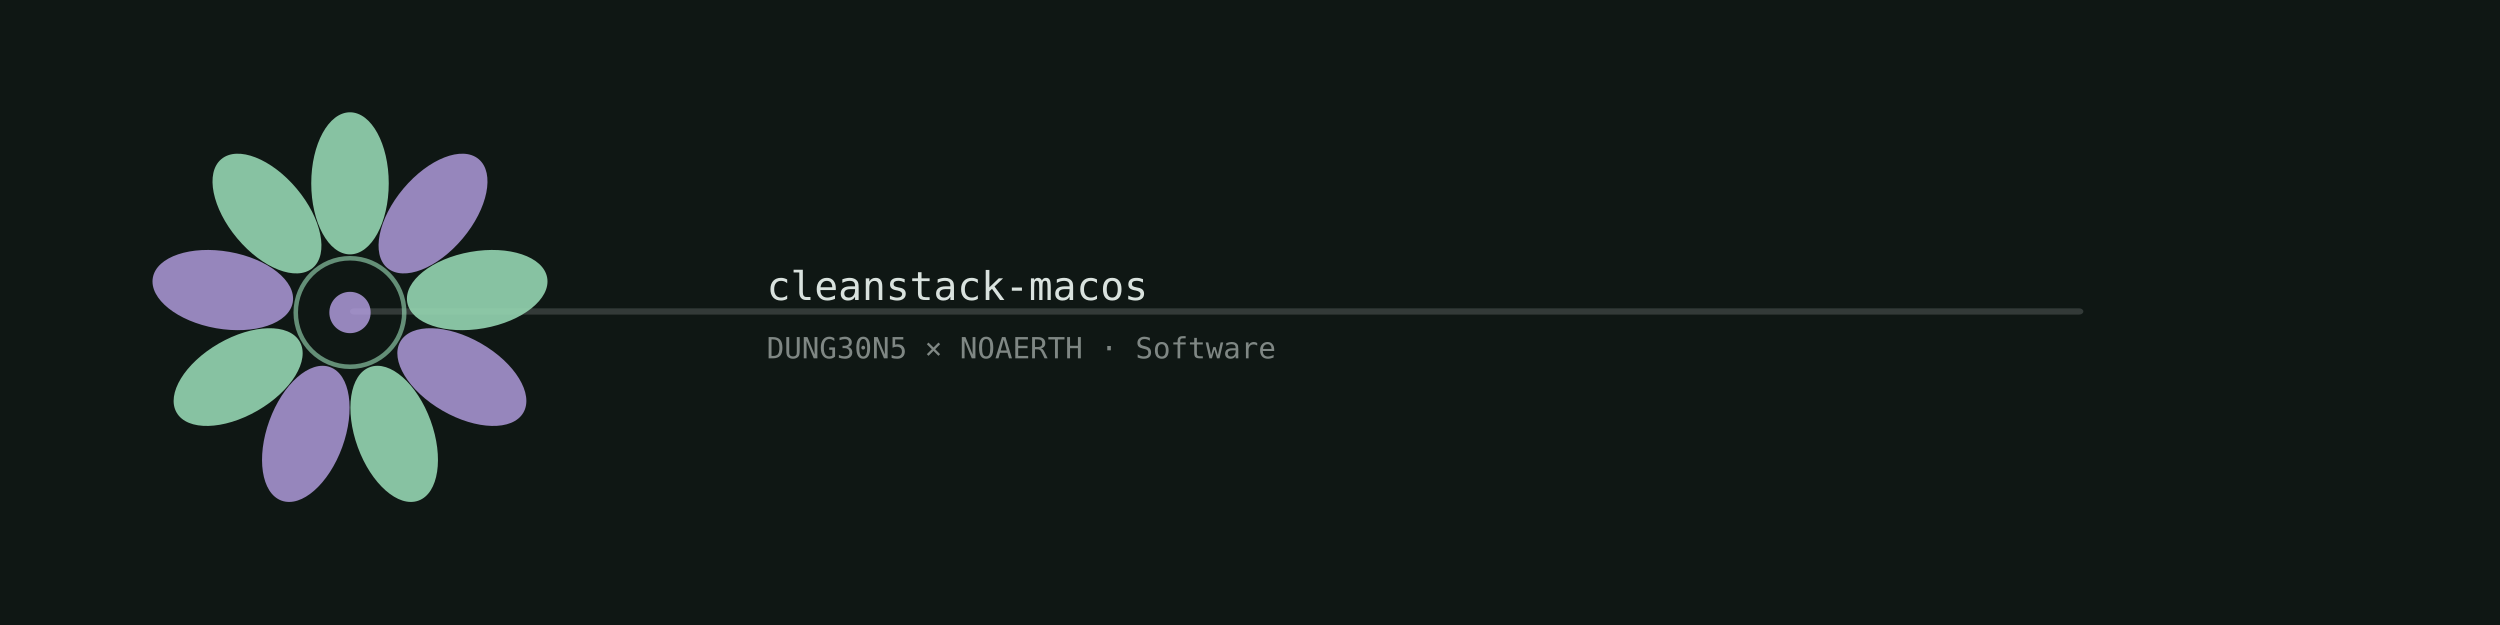
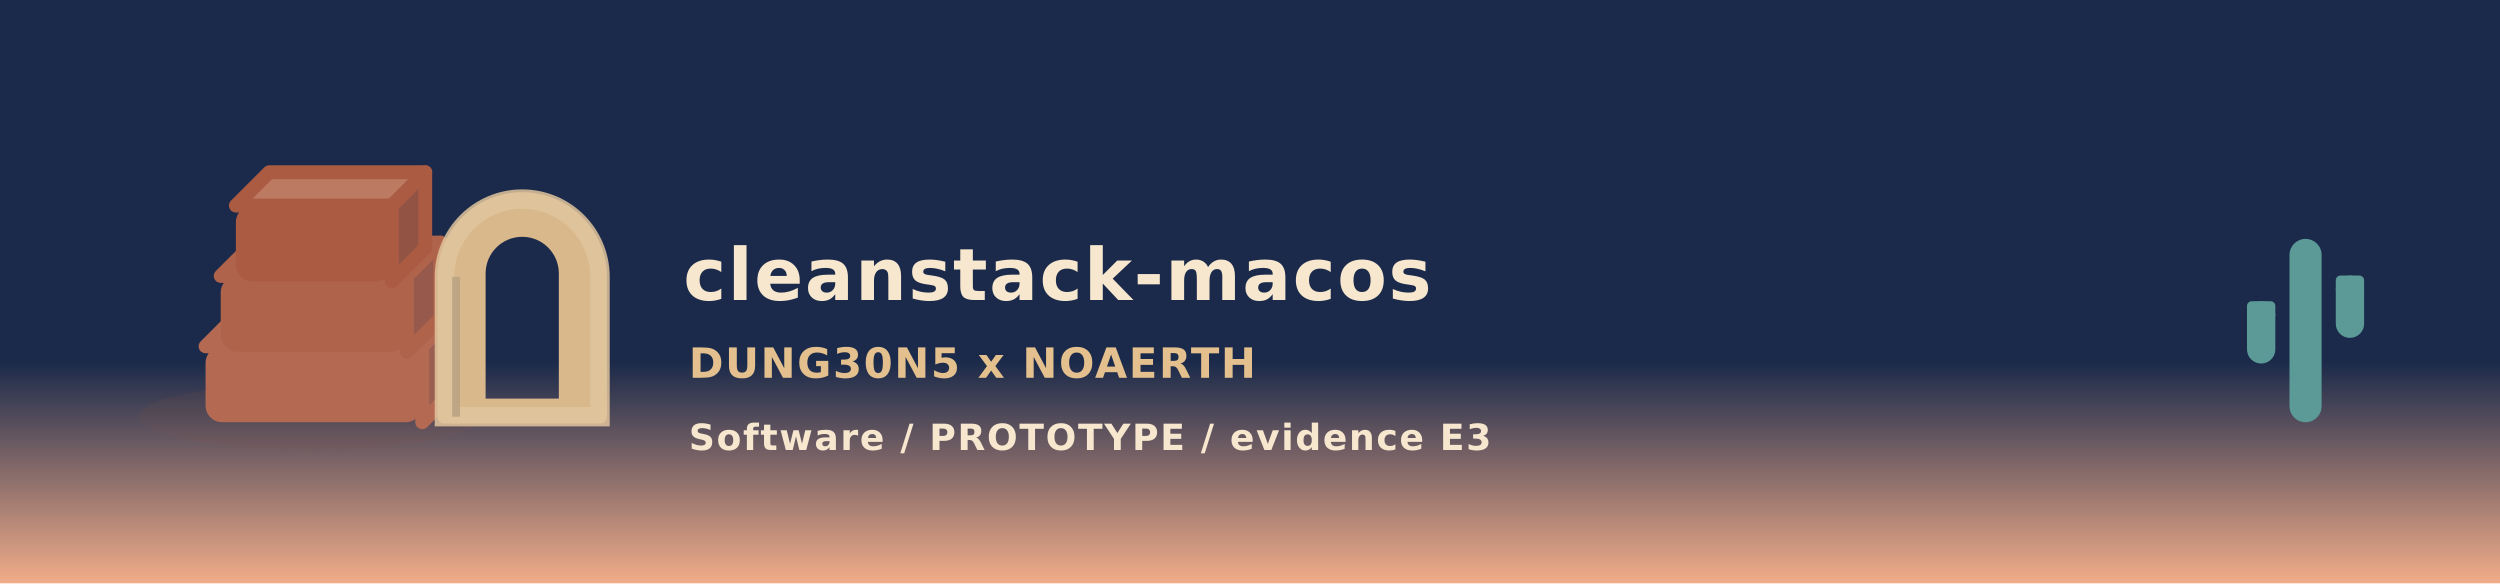
- <svg xmlns="http://www.w3.org/2000/svg" viewBox="0 0 1200 300" width="1200" height="300" role="img" aria-label="cleanstack-macos identity object">
-   <rect width="1200" height="300" fill="#0f1714" />
-   <defs>
-     <linearGradient id="gft" x1="0" y1="0" x2="1" y2="1">
-       <stop offset="0%" stop-color="#95d5b2" />
-       <stop offset="100%" stop-color="#b8a1e6" />
-     </linearGradient>
-   </defs>
-   <rect x="168.00" y="148.00" width="832.00" height="3.00" rx="2.00" fill="rgba(240,248,244,0.160)" opacity="1.00" />
-   <g>
-     <ellipse cx="168.00" cy="88.00" rx="18.60" ry="34.10" fill="rgba(149,213,178,0.900)" opacity="1.00" transform="rotate(0.0 168.00 88.00)" />
-     <ellipse cx="207.85" cy="102.51" rx="18.60" ry="34.10" fill="rgba(184,161,230,0.800)" opacity="1.00" transform="rotate(40.0 207.85 102.51)" />
-     <ellipse cx="229.06" cy="139.23" rx="18.60" ry="34.10" fill="rgba(149,213,178,0.900)" opacity="1.00" transform="rotate(80.0 229.06 139.23)" />
-     <ellipse cx="221.69" cy="181.00" rx="18.60" ry="34.10" fill="rgba(184,161,230,0.800)" opacity="1.00" transform="rotate(120.0 221.69 181.00)" />
-     <ellipse cx="189.21" cy="208.26" rx="18.60" ry="34.10" fill="rgba(149,213,178,0.900)" opacity="1.00" transform="rotate(160.0 189.21 208.26)" />
-     <ellipse cx="146.79" cy="208.26" rx="18.60" ry="34.10" fill="rgba(184,161,230,0.800)" opacity="1.00" transform="rotate(200.0 146.79 208.26)" />
-     <ellipse cx="114.31" cy="181.00" rx="18.60" ry="34.10" fill="rgba(149,213,178,0.900)" opacity="1.00" transform="rotate(240.0 114.31 181.00)" />
-     <ellipse cx="106.94" cy="139.23" rx="18.60" ry="34.10" fill="rgba(184,161,230,0.800)" opacity="1.00" transform="rotate(280.0 106.94 139.23)" />
-     <ellipse cx="128.15" cy="102.51" rx="18.60" ry="34.10" fill="rgba(149,213,178,0.900)" opacity="1.00" transform="rotate(320.0 128.15 102.51)" />
-     <circle cx="168.00" cy="150.00" r="26.04" fill="none" stroke="rgba(149,213,178,0.900)" stroke-width="2.17" opacity="0.70" />
-     <circle cx="168.00" cy="150.00" r="9.92" fill="rgba(184,161,230,0.800)" opacity="1.00" />
-   </g>
-   <text x="368" y="144" font-family="ui-monospace,Menlo,monospace" font-size="19" fill="rgba(240,248,244,0.900)">cleanstack-macos</text>
-   <text x="368" y="172" font-family="ui-monospace,Menlo,monospace" font-size="14" fill="rgba(240,248,244,0.500)">DUNG30N5 × NOAERTH · Software</text>
+ <svg xmlns="http://www.w3.org/2000/svg" width="900" height="210" viewBox="0 0 900 210" role="img" aria-label="cleanstack-macos - identity object">
+   <linearGradient id="skyf" x1="0" y1="0" x2="0" y2="1">
+     <stop offset="0" stop-color="#1b2a4a" />
+     <stop offset="0.62" stop-color="#1b2a4a" />
+     <stop offset="1" stop-color="#f3ad8a" />
+   </linearGradient>
+   <rect width="900" height="210" fill="url(#skyf)" />
+   <rect x="0" y="352" width="900" height="-142" fill="#e3c08d" />
+   <rect x="0" y="352" width="900" height="3" fill="#e6c596" />
+   <ellipse cx="112" cy="150" rx="62" ry="12" fill="rgba(138,90,68,0.11)" />
+   <path d="M74,124.67 L152,124.67 L164,112.67 L86,112.67 Z" fill="#c3866d" stroke="#b46a52" stroke-width="5" stroke-linejoin="round" />
+   <path d="M152,124.67 L164,112.67 L164,140 L152,152 Z" fill="#9a5f51" stroke="#b46a52" stroke-width="5" stroke-linejoin="round" />
+   <rect x="74" y="124.67" width="78" height="27.33" rx="6" fill="#b46a52" />
+   <path d="M79.46,99.33 L146.54,99.33 L158.54,87.33 L91.46,87.33 Z" fill="#bf8068" stroke="#b0634b" stroke-width="5" stroke-linejoin="round" />
+   <path d="M146.54,99.33 L158.54,87.33 L158.54,114.67 L146.54,126.67 Z" fill="#97594b" stroke="#b0634b" stroke-width="5" stroke-linejoin="round" />
+   <rect x="79.46" y="99.33" width="67.08" height="27.33" rx="6" fill="#b0634b" />
+   <path d="M84.92,74 L141.08,74 L153.08,62 L96.92,62 Z" fill="#bc7a62" stroke="#ac5b43" stroke-width="5" stroke-linejoin="round" />
+   <path d="M141.08,74 L153.08,62 L153.08,89.33 L141.08,101.33 Z" fill="#935344" stroke="#ac5b43" stroke-width="5" stroke-linejoin="round" />
+   <rect x="84.92" y="74" width="56.16" height="27.33" rx="6" fill="#ac5b43" />
+   <path d="M160,150 L160,99.68 A28,28 0 0 1 216,99.68 L216,150 Z M172.32,146 L172.32,98.43 A15.68,15.68 0 0 1 203.68,98.43 L203.68,146 Z" fill="#d9b98c" fill-rule="evenodd" stroke="#d9b98c" stroke-width="5" stroke-linejoin="round" />
+   <path d="M160,150 L160,99.68 A28,28 0 0 1 216,99.68 L216,150 Z" fill="none" stroke="#e0c49c" stroke-width="7" stroke-linecap="round" opacity="0.85" />
+   <rect x="162.8" y="99.68" width="2.8" height="50.32" fill="#bea583" />
+   <text x="246" y="108" font-family="Verdana,DejaVu Sans,sans-serif" font-size="26" font-weight="700" letter-spacing="0.6" fill="#f6e7ce" text-anchor="start">cleanstack-macos</text>
+   <text x="248" y="136" font-family="Verdana,DejaVu Sans,sans-serif" font-size="15" font-weight="700" letter-spacing="0.6" fill="#e3c08d" text-anchor="start">DUNG30N5 x NOAERTH</text>
+   <text x="248" y="162" font-family="Verdana,DejaVu Sans,sans-serif" font-size="13" font-weight="700" letter-spacing="0.6" fill="#f6e7ce" text-anchor="start">Software  /  PROTOTYPE  /  evidence E3</text>
+   <rect x="824.22" y="86" width="11.56" height="66" rx="5.78" fill="#5b9a97" />
+   <rect x="808.92" y="108.44" width="10.2" height="22.44" rx="5.1" fill="#5b9a97" />
+   <rect x="808.92" y="108.44" width="10.2" height="6.6" rx="1.7" fill="#5b9a97" />
+   <rect x="840.88" y="99.2" width="10.2" height="22.44" rx="5.1" fill="#5b9a97" />
+   <rect x="840.88" y="99.2" width="10.2" height="6.6" rx="1.7" fill="#5b9a97" />
</svg>
